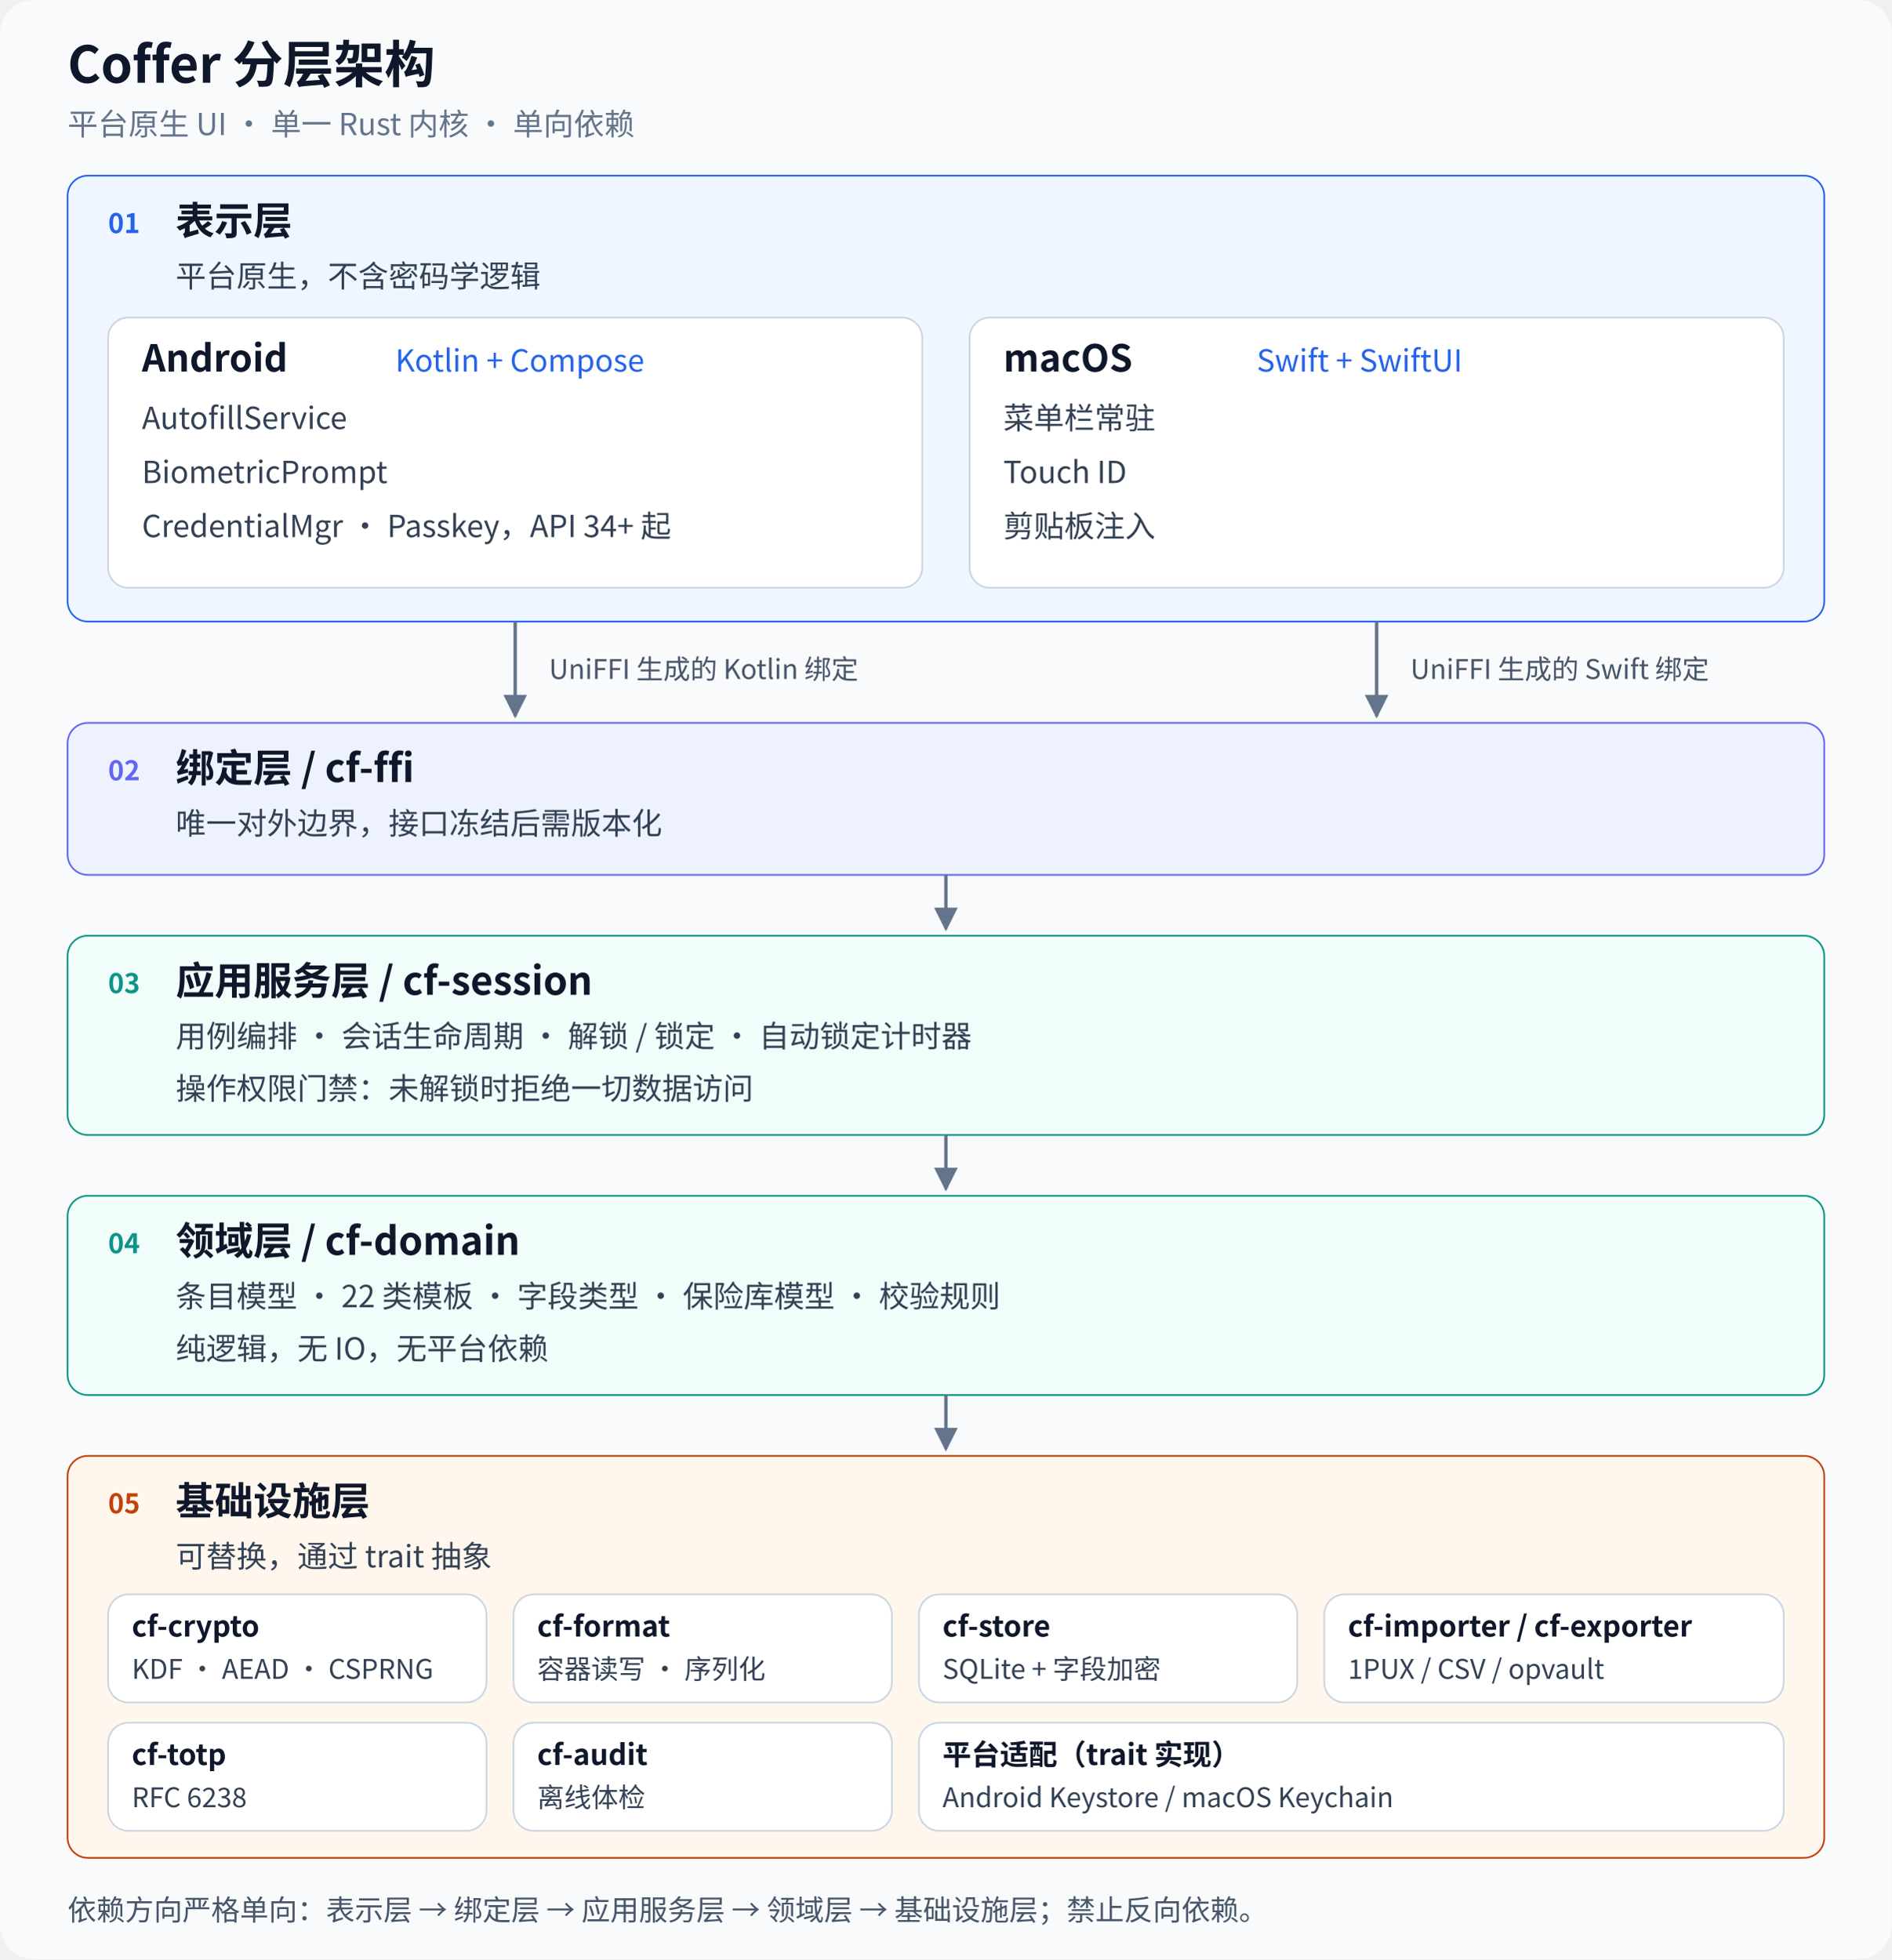
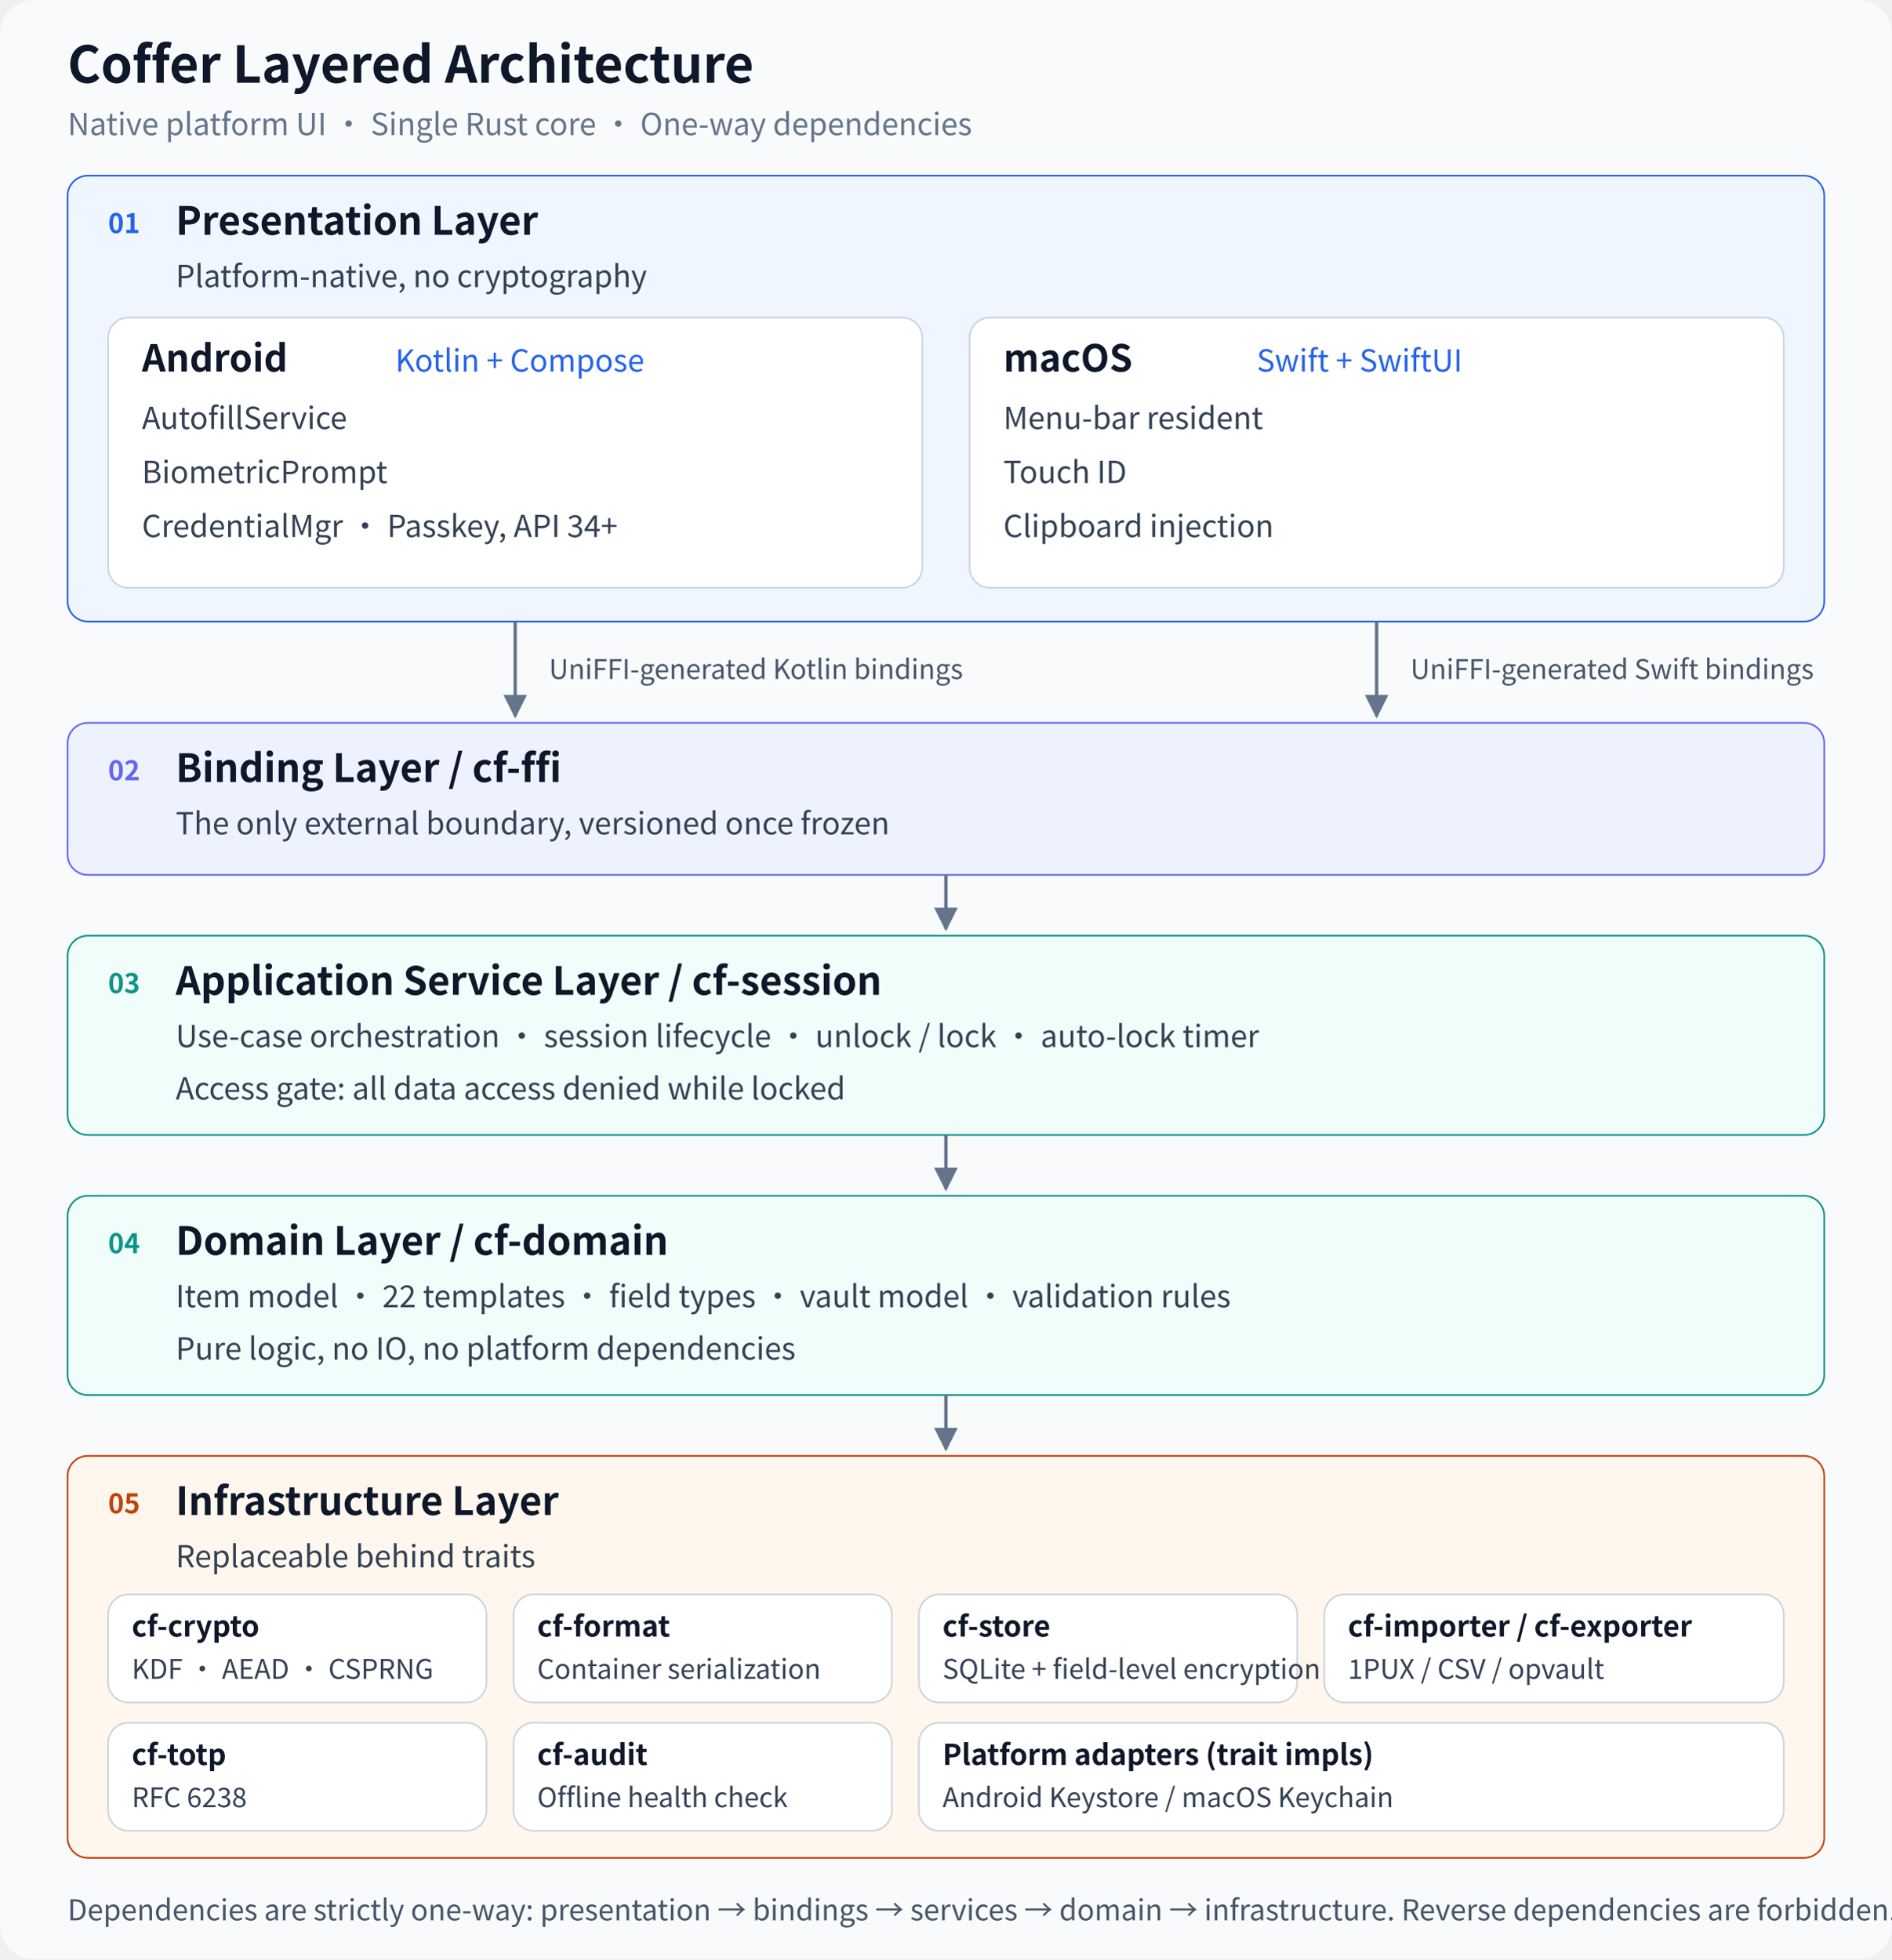
<svg xmlns="http://www.w3.org/2000/svg" width="1120" height="1160" viewBox="0 0 1120 1160" role="img" aria-labelledby="title desc">
  <defs>
    <marker id="arrow" viewBox="0 0 10 10" refX="9" refY="5" markerWidth="7" markerHeight="7" orient="auto-start-reverse">
      <path d="M 0 0 L 10 5 L 0 10 z" fill="#64748b" />
    </marker>
  </defs>
  <rect width="1120" height="1160" rx="20" fill="#f8fafc" />
  <g font-family="-apple-system, BlinkMacSystemFont, 'Segoe UI', 'PingFang SC', 'Microsoft YaHei', 'Noto Sans CJK SC', sans-serif">
-     <text x="40" y="49" font-size="30" fill="#0f172a" font-weight="700">Coffer 分层架构</text>
-     <text x="40" y="80" font-size="18" fill="#64748b" font-weight="400">平台原生 UI · 单一 Rust 内核 · 单向依赖</text>
+     <text x="40" y="49" font-size="30" fill="#0f172a" font-weight="700">Coffer Layered Architecture</text>
+     <text x="40" y="80" font-size="18" fill="#64748b" font-weight="400">Native platform UI · Single Rust core · One-way dependencies</text>
    <rect x="40" y="104" width="1040" height="264" rx="12" fill="#eff6ff" stroke="#2563eb" />
    <text x="64" y="138" font-size="16" fill="#2563eb" font-weight="700">01</text>
-     <text x="104" y="139" font-size="23" fill="#0f172a" font-weight="600">表示层</text>
-     <text x="104" y="170" font-size="18" fill="#334155" font-weight="400">平台原生，不含密码学逻辑</text>
+     <text x="104" y="139" font-size="23" fill="#0f172a" font-weight="600">Presentation Layer</text>
+     <text x="104" y="170" font-size="18" fill="#334155" font-weight="400">Platform-native, no cryptography</text>
    <rect x="64" y="188" width="482" height="160" rx="12" fill="#ffffff" stroke="#cbd5e1" />
    <text x="84" y="220" font-size="22" fill="#0f172a" font-weight="600">Android</text>
    <text x="234" y="220" font-size="18" fill="#2563eb" font-weight="400">Kotlin + Compose</text>
    <text x="84" y="254" font-size="18" fill="#334155" font-weight="400">AutofillService</text>
    <text x="84" y="286" font-size="18" fill="#334155" font-weight="400">BiometricPrompt</text>
-     <text x="84" y="318" font-size="18" fill="#334155" font-weight="400">CredentialMgr · Passkey，API 34+ 起</text>
+     <text x="84" y="318" font-size="18" fill="#334155" font-weight="400">CredentialMgr · Passkey, API 34+</text>
    <rect x="574" y="188" width="482" height="160" rx="12" fill="#ffffff" stroke="#cbd5e1" />
    <text x="594" y="220" font-size="22" fill="#0f172a" font-weight="600">macOS</text>
    <text x="744" y="220" font-size="18" fill="#2563eb" font-weight="400">Swift + SwiftUI</text>
-     <text x="594" y="254" font-size="18" fill="#334155" font-weight="400">菜单栏常驻</text>
+     <text x="594" y="254" font-size="18" fill="#334155" font-weight="400">Menu-bar resident</text>
    <text x="594" y="286" font-size="18" fill="#334155" font-weight="400">Touch ID</text>
-     <text x="594" y="318" font-size="18" fill="#334155" font-weight="400">剪贴板注入</text>
+     <text x="594" y="318" font-size="18" fill="#334155" font-weight="400">Clipboard injection</text>
    <path d="M 305 368 V 424" fill="none" stroke="#64748b" stroke-width="2" marker-end="url(#arrow)" />
    <path d="M 815 368 V 424" fill="none" stroke="#64748b" stroke-width="2" marker-end="url(#arrow)" />
-     <text x="325" y="402" font-size="16" fill="#475569" font-weight="400">UniFFI 生成的 Kotlin 绑定</text>
-     <text x="835" y="402" font-size="16" fill="#475569" font-weight="400">UniFFI 生成的 Swift 绑定</text>
+     <text x="325" y="402" font-size="16" fill="#475569" font-weight="400">UniFFI-generated Kotlin bindings</text>
+     <text x="835" y="402" font-size="16" fill="#475569" font-weight="400">UniFFI-generated Swift bindings</text>
    <rect x="40" y="428" width="1040" height="90" rx="12" fill="#eef2ff" stroke="#6366f1" />
    <text x="64" y="462" font-size="16" fill="#6366f1" font-weight="700">02</text>
-     <text x="104" y="463" font-size="23" fill="#0f172a" font-weight="600">绑定层  /  cf-ffi</text>
-     <text x="104" y="494" font-size="18" fill="#334155" font-weight="400">唯一对外边界，接口冻结后需版本化</text>
+     <text x="104" y="463" font-size="23" fill="#0f172a" font-weight="600">Binding Layer  /  cf-ffi</text>
+     <text x="104" y="494" font-size="18" fill="#334155" font-weight="400">The only external boundary, versioned once frozen</text>
    <path d="M 560 518 V 550" fill="none" stroke="#64748b" stroke-width="2" marker-end="url(#arrow)" />
    <rect x="40" y="554" width="1040" height="118" rx="12" fill="#f0fdfa" stroke="#0d9488" />
    <text x="64" y="588" font-size="16" fill="#0d9488" font-weight="700">03</text>
-     <text x="104" y="589" font-size="23" fill="#0f172a" font-weight="600">应用服务层  /  cf-session</text>
-     <text x="104" y="620" font-size="18" fill="#334155" font-weight="400">用例编排 · 会话生命周期 · 解锁 / 锁定 · 自动锁定计时器</text>
-     <text x="104" y="651" font-size="18" fill="#334155" font-weight="400">操作权限门禁：未解锁时拒绝一切数据访问</text>
+     <text x="104" y="589" font-size="23" fill="#0f172a" font-weight="600">Application Service Layer  /  cf-session</text>
+     <text x="104" y="620" font-size="18" fill="#334155" font-weight="400">Use-case orchestration · session lifecycle · unlock / lock · auto-lock timer</text>
+     <text x="104" y="651" font-size="18" fill="#334155" font-weight="400">Access gate: all data access denied while locked</text>
    <path d="M 560 672 V 704" fill="none" stroke="#64748b" stroke-width="2" marker-end="url(#arrow)" />
    <rect x="40" y="708" width="1040" height="118" rx="12" fill="#f0fdfa" stroke="#0d9488" />
    <text x="64" y="742" font-size="16" fill="#0d9488" font-weight="700">04</text>
-     <text x="104" y="743" font-size="23" fill="#0f172a" font-weight="600">领域层  /  cf-domain</text>
-     <text x="104" y="774" font-size="18" fill="#334155" font-weight="400">条目模型 · 22 类模板 · 字段类型 · 保险库模型 · 校验规则</text>
-     <text x="104" y="805" font-size="18" fill="#334155" font-weight="400">纯逻辑，无 IO，无平台依赖</text>
+     <text x="104" y="743" font-size="23" fill="#0f172a" font-weight="600">Domain Layer  /  cf-domain</text>
+     <text x="104" y="774" font-size="18" fill="#334155" font-weight="400">Item model · 22 templates · field types · vault model · validation rules</text>
+     <text x="104" y="805" font-size="18" fill="#334155" font-weight="400">Pure logic, no IO, no platform dependencies</text>
    <path d="M 560 826 V 858" fill="none" stroke="#64748b" stroke-width="2" marker-end="url(#arrow)" />
    <rect x="40" y="862" width="1040" height="238" rx="12" fill="#fff7ed" stroke="#c2410c" />
    <text x="64" y="896" font-size="16" fill="#c2410c" font-weight="700">05</text>
-     <text x="104" y="897" font-size="23" fill="#0f172a" font-weight="600">基础设施层</text>
-     <text x="104" y="928" font-size="18" fill="#334155" font-weight="400">可替换，通过 trait 抽象</text>
+     <text x="104" y="897" font-size="23" fill="#0f172a" font-weight="600">Infrastructure Layer</text>
+     <text x="104" y="928" font-size="18" fill="#334155" font-weight="400">Replaceable behind traits</text>
    <rect x="64" y="944" width="224" height="64" rx="12" fill="#ffffff" stroke="#cbd5e1" />
    <text x="78" y="969" font-size="17" fill="#0f172a" font-weight="600">cf-crypto</text>
    <text x="78" y="994" font-size="16" fill="#334155" font-weight="400">KDF · AEAD · CSPRNG</text>
    <rect x="304" y="944" width="224" height="64" rx="12" fill="#ffffff" stroke="#cbd5e1" />
    <text x="318" y="969" font-size="17" fill="#0f172a" font-weight="600">cf-format</text>
-     <text x="318" y="994" font-size="16" fill="#334155" font-weight="400">容器读写 · 序列化</text>
+     <text x="318" y="994" font-size="16" fill="#334155" font-weight="400">Container serialization</text>
    <rect x="544" y="944" width="224" height="64" rx="12" fill="#ffffff" stroke="#cbd5e1" />
    <text x="558" y="969" font-size="17" fill="#0f172a" font-weight="600">cf-store</text>
-     <text x="558" y="994" font-size="16" fill="#334155" font-weight="400">SQLite + 字段加密</text>
+     <text x="558" y="994" font-size="16" fill="#334155" font-weight="400">SQLite + field-level encryption</text>
    <rect x="784" y="944" width="272" height="64" rx="12" fill="#ffffff" stroke="#cbd5e1" />
    <text x="798" y="969" font-size="17" fill="#0f172a" font-weight="600">cf-importer / cf-exporter</text>
    <text x="798" y="994" font-size="16" fill="#334155" font-weight="400">1PUX / CSV / opvault</text>
    <rect x="64" y="1020" width="224" height="64" rx="12" fill="#ffffff" stroke="#cbd5e1" />
    <text x="78" y="1045" font-size="17" fill="#0f172a" font-weight="600">cf-totp</text>
    <text x="78" y="1070" font-size="16" fill="#334155" font-weight="400">RFC 6238</text>
    <rect x="304" y="1020" width="224" height="64" rx="12" fill="#ffffff" stroke="#cbd5e1" />
    <text x="318" y="1045" font-size="17" fill="#0f172a" font-weight="600">cf-audit</text>
-     <text x="318" y="1070" font-size="16" fill="#334155" font-weight="400">离线体检</text>
+     <text x="318" y="1070" font-size="16" fill="#334155" font-weight="400">Offline health check</text>
    <rect x="544" y="1020" width="512" height="64" rx="12" fill="#ffffff" stroke="#cbd5e1" />
-     <text x="558" y="1045" font-size="17" fill="#0f172a" font-weight="600">平台适配（trait 实现）</text>
+     <text x="558" y="1045" font-size="17" fill="#0f172a" font-weight="600">Platform adapters (trait impls)</text>
    <text x="558" y="1070" font-size="16" fill="#334155" font-weight="400">Android Keystore / macOS Keychain</text>
-     <text x="40" y="1137" font-size="17" fill="#475569" font-weight="400">依赖方向严格单向：表示层 → 绑定层 → 应用服务层 → 领域层 → 基础设施层；禁止反向依赖。</text>
+     <text x="40" y="1137" font-size="17" fill="#475569" font-weight="400">Dependencies are strictly one-way: presentation → bindings → services → domain → infrastructure. Reverse dependencies are forbidden.</text>
  </g>
</svg>
